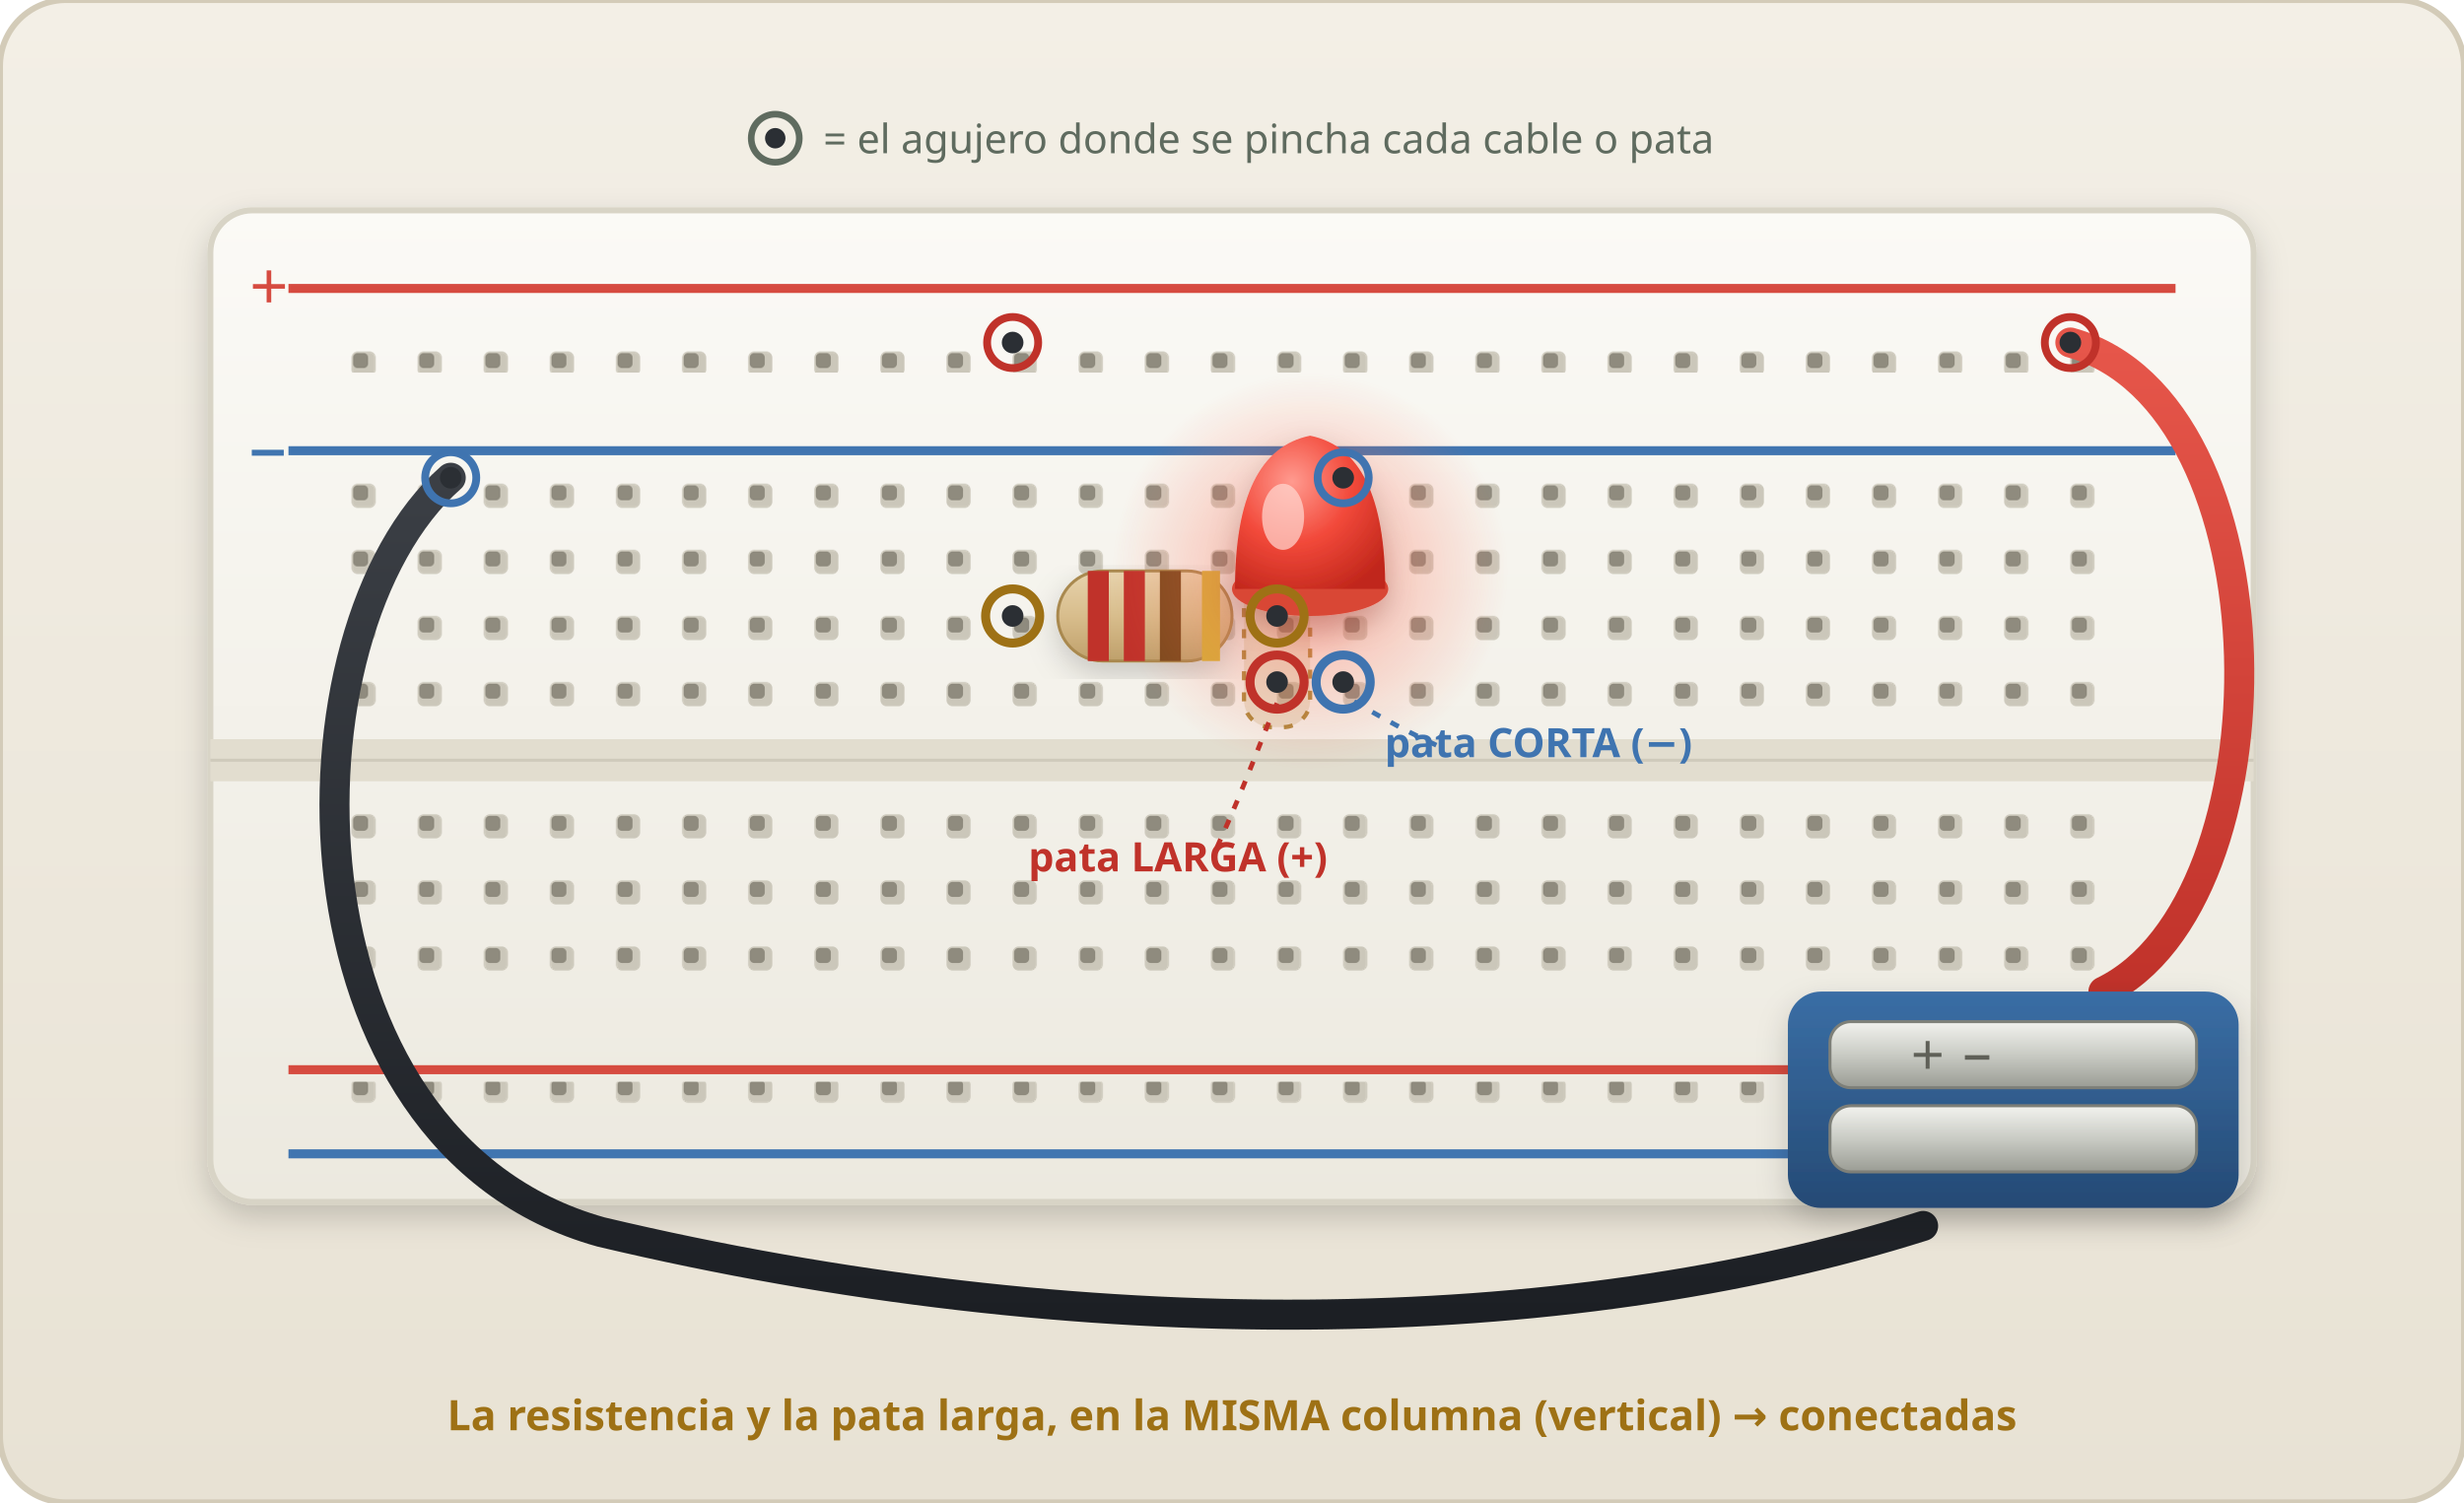
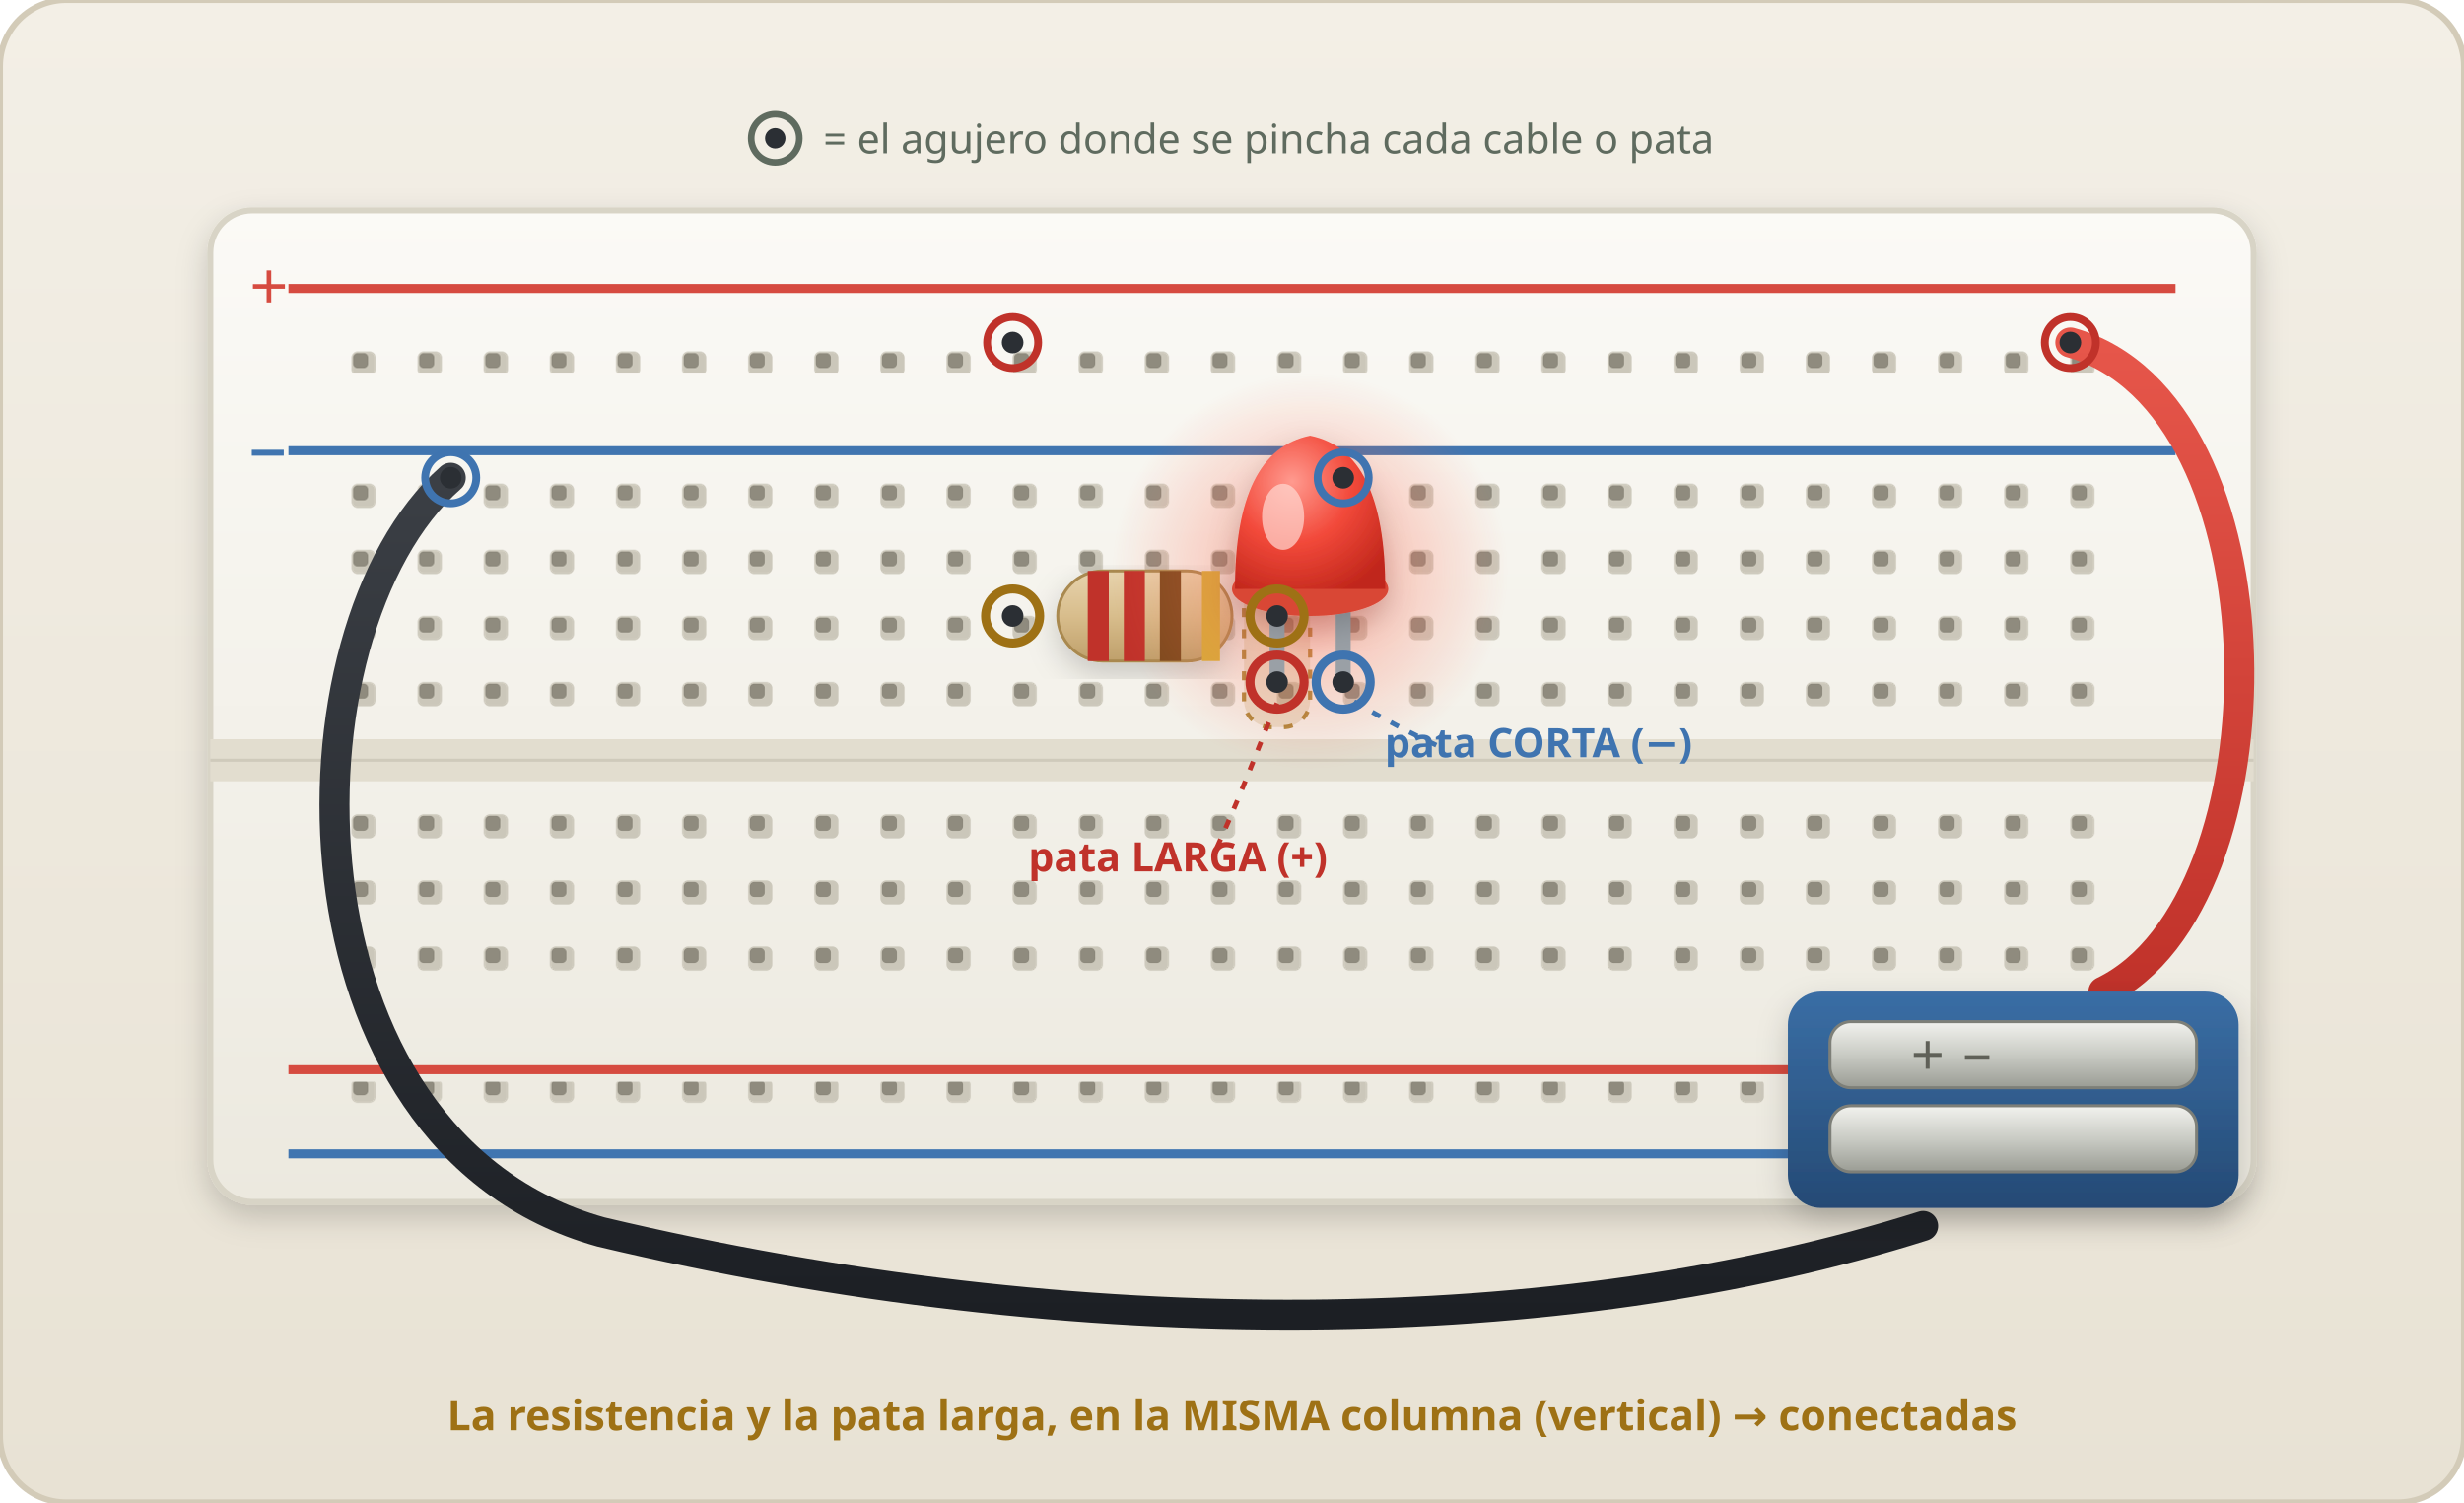
<svg xmlns="http://www.w3.org/2000/svg" viewBox="0 0 820 500" width="820" height="500" font-family="'Segoe UI',system-ui,sans-serif">
  <defs>
    <linearGradient id="panel3" x1="0" y1="0" x2="0" y2="1">
      <stop offset="0" stop-color="#f3efe6" />
      <stop offset="1" stop-color="#e8e2d4" />
    </linearGradient>
    <linearGradient id="bb" x1="0" y1="0" x2="0" y2="1">
      <stop offset="0" stop-color="#fbfaf6" />
      <stop offset="1" stop-color="#ece9df" />
    </linearGradient>
    <radialGradient id="ledGlow3" cx="0.5" cy="0.5" r="0.5">
      <stop offset="0" stop-color="#ff5a4d" stop-opacity="0.75" />
      <stop offset="0.45" stop-color="#ff6a52" stop-opacity="0.28" />
      <stop offset="1" stop-color="#ff6a52" stop-opacity="0" />
    </radialGradient>
    <radialGradient id="ledDome3" cx="0.38" cy="0.30" r="0.8">
      <stop offset="0" stop-color="#ff9a8f" />
      <stop offset="0.5" stop-color="#f2493a" />
      <stop offset="1" stop-color="#c0261b" />
    </radialGradient>
    <linearGradient id="resBody3" x1="0" y1="0" x2="0" y2="1">
      <stop offset="0" stop-color="#e7d3ad" />
      <stop offset="0.5" stop-color="#d8bd8c" />
      <stop offset="1" stop-color="#bfa06b" />
    </linearGradient>
    <linearGradient id="leg3" x1="0" y1="0" x2="1" y2="0">
      <stop offset="0" stop-color="#cfd3d6" />
      <stop offset="0.5" stop-color="#9aa0a6" />
      <stop offset="1" stop-color="#c4c9cd" />
    </linearGradient>
    <linearGradient id="battBody3" x1="0" y1="0" x2="0" y2="1">
      <stop offset="0" stop-color="#3a6ea5" />
      <stop offset="1" stop-color="#254a75" />
    </linearGradient>
    <linearGradient id="cell3" x1="0" y1="0" x2="0" y2="1">
      <stop offset="0" stop-color="#f2f2ee" />
      <stop offset="0.5" stop-color="#c9cbc4" />
      <stop offset="1" stop-color="#9a9c94" />
    </linearGradient>
    <linearGradient id="wireR3" x1="0" y1="0" x2="0" y2="1">
      <stop offset="0" stop-color="#e6564a" />
      <stop offset="1" stop-color="#c0322a" />
    </linearGradient>
    <linearGradient id="wireK3" x1="0" y1="0" x2="0" y2="1">
      <stop offset="0" stop-color="#3b3f45" />
      <stop offset="1" stop-color="#1c1f24" />
    </linearGradient>
    <pattern id="holes" width="22" height="22" patternUnits="userSpaceOnUse">
      <rect x="7" y="7" width="8" height="8" rx="2" fill="#cbc7ba" />
      <rect x="7.5" y="7.5" width="5" height="5" rx="1.5" fill="#8f8b7e" />
    </pattern>
    <filter id="soft3" x="-20%" y="-20%" width="140%" height="140%">
      <feDropShadow dx="0" dy="4" stdDeviation="5" flood-color="#000" flood-opacity="0.18" />
    </filter>
  </defs>
  <rect x="0" y="0" width="820" height="500" rx="22" fill="url(#panel3)" />
  <rect x="0" y="0" width="820" height="500" rx="22" fill="none" stroke="#d3cbb8" stroke-width="2" />
  <g>
    <circle cx="258" cy="46" r="8" fill="none" stroke="#5f6b5f" stroke-width="2.2" />
    <circle cx="258" cy="46" r="3.4" fill="#2b2f34" />
    <text x="274" y="51" font-size="13.5" fill="#5f6b5f">= el agujero donde se pincha cada cable o pata</text>
  </g>
  <g filter="url(#soft3)">
    <rect x="70" y="70" width="680" height="330" rx="14" fill="url(#bb)" stroke="#d8d4c6" stroke-width="2" />
    <line x1="96" y1="96" x2="724" y2="96" stroke="#d64b3f" stroke-width="3" />
    <text x="82" y="101" font-size="15" font-weight="700" fill="#d64b3f">＋</text>
    <rect x="110" y="104" width="600" height="20" fill="url(#holes)" />
    <line x1="96" y1="150" x2="724" y2="150" stroke="#3f74b0" stroke-width="3" />
    <text x="82" y="156" font-size="17" font-weight="700" fill="#3f74b0">−</text>
    <rect x="110" y="152" width="600" height="18" fill="url(#holes)" />
    <rect x="110" y="176" width="600" height="66" fill="url(#holes)" />
    <rect x="70" y="246" width="680" height="14" fill="#e2ddcf" />
    <line x1="70" y1="253" x2="750" y2="253" stroke="#cfcabb" stroke-width="1" />
    <rect x="110" y="262" width="600" height="66" fill="url(#holes)" />
    <line x1="96" y1="356" x2="724" y2="356" stroke="#d64b3f" stroke-width="3" />
    <rect x="110" y="360" width="600" height="20" fill="url(#holes)" />
    <line x1="96" y1="384" x2="724" y2="384" stroke="#3f74b0" stroke-width="3" />
  </g>
  <rect x="414" y="176" width="22" height="66" rx="9" fill="#9E7115" opacity="0.16" />
  <rect x="414" y="176" width="22" height="66" rx="9" fill="none" stroke="#9E7115" stroke-width="1.4" stroke-dasharray="3 4" opacity="0.8" />
  <path d="M689 114 C 762 134, 762 300, 700 330" fill="none" stroke="url(#wireR3)" stroke-width="10" stroke-linecap="round" />
  <path d="M150 159 C 92 210, 92 380, 200 410 C 360 448, 520 446, 640 408" fill="none" stroke="url(#wireK3)" stroke-width="10" stroke-linecap="round" />
  <path d="M337 114 L337 183" fill="none" stroke="url(#wireR3)" stroke-width="8" stroke-linecap="round" />
  <path d="M447 159 L447 205" fill="none" stroke="url(#wireK3)" stroke-width="8" stroke-linecap="round" />
  <g filter="url(#soft3)">
    <line x1="337" y1="205" x2="425" y2="205" stroke="url(#leg3)" stroke-width="4" />
    <rect x="352" y="190" width="58" height="30" rx="15" fill="url(#resBody3)" stroke="#a98950" stroke-width="1" />
    <rect x="362" y="190" width="7" height="30" fill="#c0322a" />
    <rect x="374" y="190" width="7" height="30" fill="#c0322a" />
    <rect x="386" y="190" width="7" height="30" fill="#7a4a1e" />
    <rect x="400" y="190" width="6" height="30" fill="#d4af37" />
  </g>
  <circle cx="436" cy="190" r="66" fill="url(#ledGlow3)" />
-   <path d="M425 227 L425 196" stroke="url(#leg3)" stroke-width="5" stroke-linecap="round" />
-   <path d="M447 227 L447 200" stroke="url(#leg3)" stroke-width="5" stroke-linecap="round" />
+   <path d="M425 227 L425 196" stroke="#9aa0a6" stroke-width="5" stroke-linecap="round" />
+   <path d="M447 227 L447 200" stroke="#9aa0a6" stroke-width="5" stroke-linecap="round" />
  <g filter="url(#soft3)">
    <ellipse cx="436" cy="196" rx="26" ry="9" fill="#d94636" />
    <path d="M411 196 Q411 150 436 145 Q461 150 461 196 Z" fill="url(#ledDome3)" />
    <ellipse cx="427" cy="172" rx="7" ry="11" fill="#ffd9d2" opacity="0.7" />
  </g>
  <g filter="url(#soft3)">
    <rect x="595" y="330" width="150" height="72" rx="11" fill="url(#battBody3)" />
    <rect x="609" y="340" width="122" height="22" rx="7" fill="url(#cell3)" stroke="#7d7f78" stroke-width="1" />
    <rect x="609" y="368" width="122" height="22" rx="7" fill="url(#cell3)" stroke="#7d7f78" stroke-width="1" />
    <text x="635" y="356" font-size="13" font-weight="700" fill="#5f6158">＋  −</text>
  </g>
  <g>
    <circle cx="689" cy="114" r="8.5" fill="none" stroke="#c0322a" stroke-width="2.6" />
    <circle cx="689" cy="114" r="3.6" fill="#2b2f34" />
    <circle cx="337" cy="114" r="8.5" fill="none" stroke="#c0322a" stroke-width="2.6" />
    <circle cx="337" cy="114" r="3.6" fill="#2b2f34" />
    <circle cx="150" cy="159" r="8.5" fill="none" stroke="#3f74b0" stroke-width="2.6" />
    <circle cx="150" cy="159" r="3.6" fill="#2b2f34" />
    <circle cx="447" cy="159" r="8.5" fill="none" stroke="#3f74b0" stroke-width="2.6" />
    <circle cx="447" cy="159" r="3.6" fill="#2b2f34" />
    <circle cx="337" cy="205" r="9" fill="none" stroke="#9E7115" stroke-width="3" />
    <circle cx="337" cy="205" r="3.6" fill="#2b2f34" />
    <circle cx="425" cy="205" r="9" fill="none" stroke="#9E7115" stroke-width="3" />
    <circle cx="425" cy="205" r="3.6" fill="#2b2f34" />
    <circle cx="425" cy="227" r="9" fill="none" stroke="#c0322a" stroke-width="3" />
    <circle cx="425" cy="227" r="3.6" fill="#2b2f34" />
    <circle cx="447" cy="227" r="9" fill="none" stroke="#3f74b0" stroke-width="3" />
    <circle cx="447" cy="227" r="3.6" fill="#2b2f34" />
  </g>
  <g>
    <text x="392" y="290" text-anchor="middle" font-size="13.5" font-weight="700" fill="#c0322a">pata LARGA (+)</text>
    <path d="M405 282 C 415 260, 420 245, 425 234" fill="none" stroke="#c0322a" stroke-width="1.6" stroke-dasharray="3 4" />
    <text x="512" y="252" text-anchor="middle" font-size="13.5" font-weight="700" fill="#3f74b0">pata CORTA (−)</text>
    <path d="M478 248 C 465 242, 455 236, 448 232" fill="none" stroke="#3f74b0" stroke-width="1.6" stroke-dasharray="3 4" />
  </g>
  <text x="410" y="476" text-anchor="middle" font-size="14" font-weight="700" fill="#9E7115">La resistencia y la pata larga, en la MISMA columna (vertical) → conectadas</text>
</svg>
